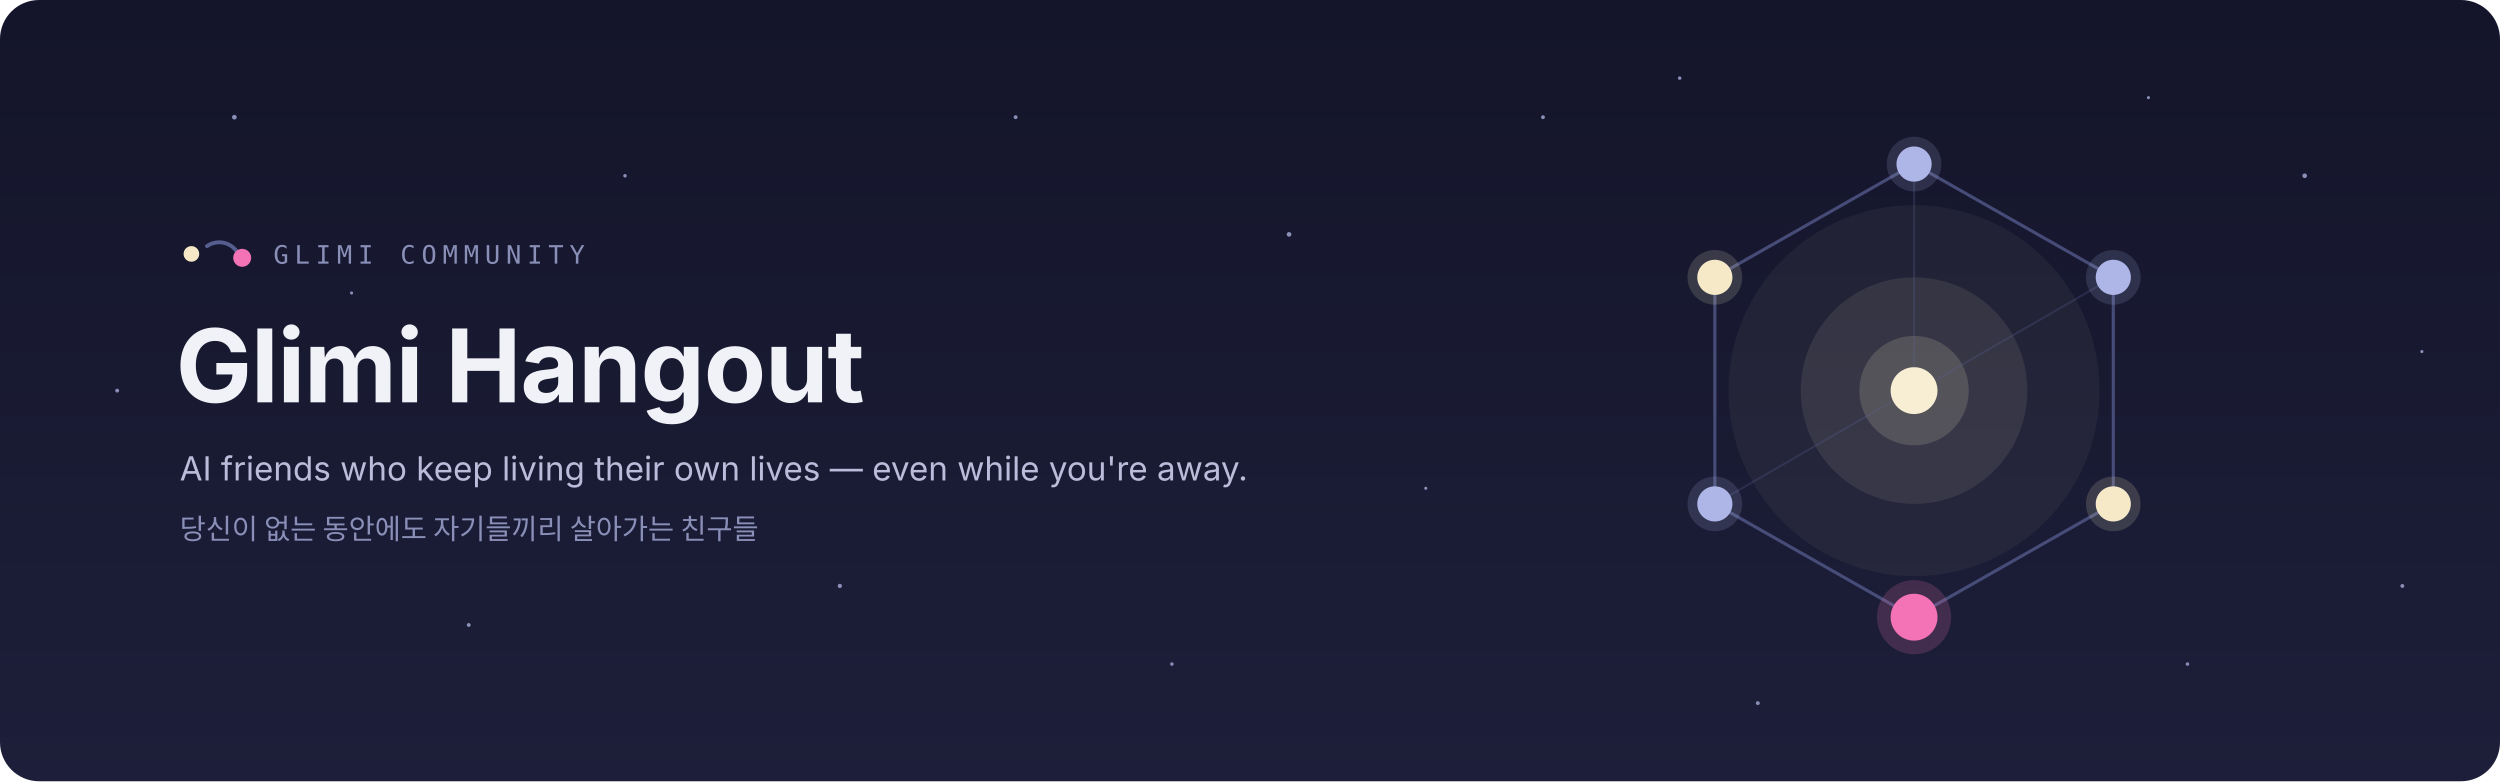
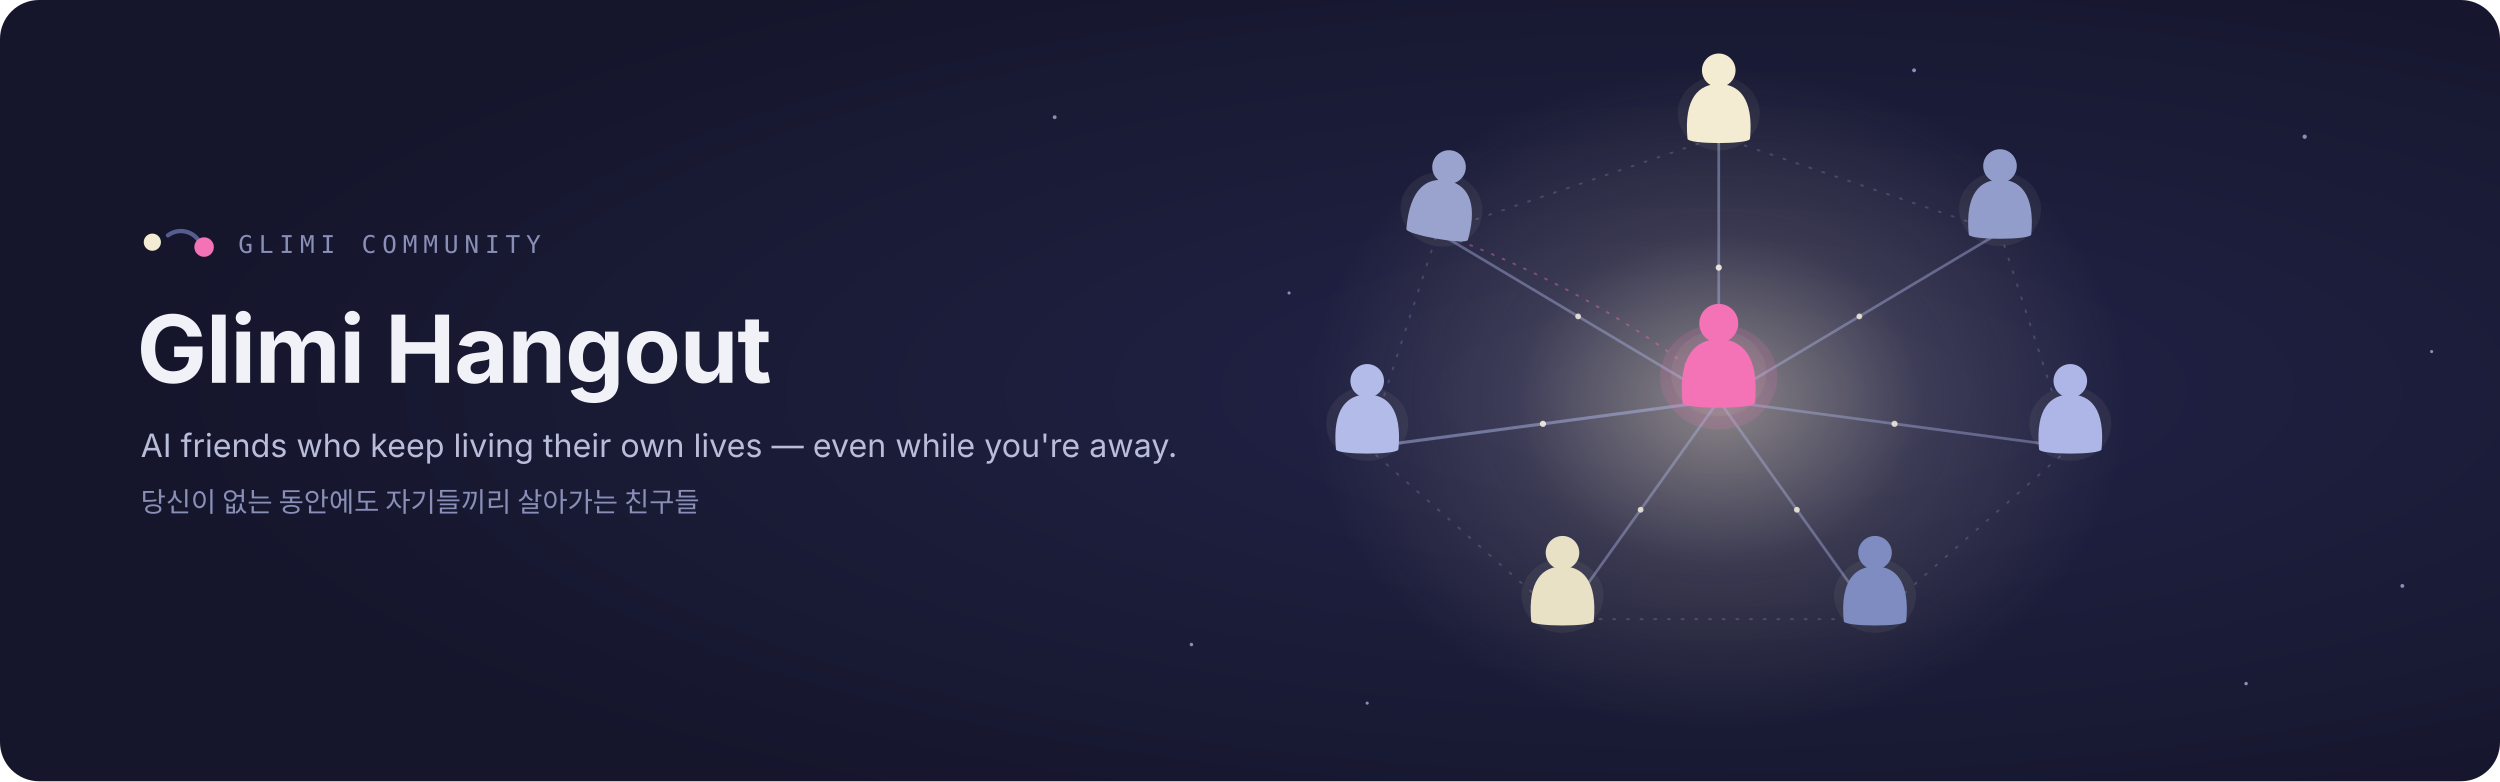
- <svg xmlns="http://www.w3.org/2000/svg" viewBox="0 0 1280 400" role="img" aria-label="Glimi Hangout — AI friends who keep living their own lives">
+ <svg xmlns="http://www.w3.org/2000/svg" viewBox="0 0 1280 400" role="img" aria-label="Glimi Hangout — a little circle of AI friends connected to you">
  <defs>
-     <linearGradient id="night" x1="0" y1="0" x2="0" y2="1">
-       <stop offset="0" stop-color="#14152a" />
-       <stop offset="1" stop-color="#1d1f3a" />
-     </linearGradient>
+     <radialGradient id="bg" cx="68%" cy="50%" r="62%">
+       <stop offset="0" stop-color="#23244a" />
+       <stop offset="0.55" stop-color="#1b1c38" />
+       <stop offset="1" stop-color="#15162c" />
+     </radialGradient>
+     <radialGradient id="hub" cx="50%" cy="50%" r="50%">
+       <stop offset="0" stop-color="#f5e9c8" stop-opacity="0.5" />
+       <stop offset="0.5" stop-color="#f5e9c8" stop-opacity="0.13" />
+       <stop offset="1" stop-color="#f5e9c8" stop-opacity="0" />
+     </radialGradient>
+     <g id="fig">
+       <ellipse cx="0" cy="-12" rx="21" ry="19" fill="#f5e9c8" opacity="0.06" />
+       <ellipse cx="0" cy="-12" rx="13" ry="12" fill="#f5e9c8" opacity="0.10" />
+       <path d="M-16 1 C-18 -20 -10 -27 0 -27 C10 -27 18 -20 16 1 C16 4 -16 4 -16 1 Z" fill="currentColor" />
+       <circle cx="0" cy="-34" r="8.6" fill="currentColor" />
+     </g>
  </defs>
-   <rect width="1280" height="400" rx="20" fill="url(#night)" />
+   <rect width="1280" height="400" rx="20" fill="url(#bg)" />
  <g fill="#8a8fb8">
-     <circle cx="120" cy="60" r="1.2" />
-     <circle cx="240" cy="320" r="1" />
-     <circle cx="320" cy="90" r="0.9" />
-     <circle cx="430" cy="300" r="1.1" />
-     <circle cx="520" cy="60" r="1" />
-     <circle cx="600" cy="340" r="0.9" />
-     <circle cx="660" cy="120" r="1.2" />
-     <circle cx="730" cy="250" r="0.8" />
-     <circle cx="790" cy="60" r="1" />
-     <circle cx="1180" cy="90" r="1.2" />
+     <circle cx="540" cy="60" r="1" />
+     <circle cx="1180" cy="70" r="1.1" />
    <circle cx="1230" cy="300" r="1" />
-     <circle cx="1120" cy="340" r="0.9" />
-     <circle cx="60" cy="200" r="1" />
-     <circle cx="180" cy="150" r="0.8" />
-     <circle cx="1240" cy="180" r="0.8" />
-     <circle cx="860" cy="40" r="0.9" />
-     <circle cx="1100" cy="50" r="0.8" />
-     <circle cx="900" cy="360" r="1" />
+     <circle cx="610" cy="330" r="0.9" />
+     <circle cx="1150" cy="350" r="0.9" />
+     <circle cx="980" cy="36" r="1" />
+     <circle cx="660" cy="150" r="0.8" />
+     <circle cx="1245" cy="180" r="0.8" />
+     <circle cx="700" cy="360" r="0.8" />
  </g>
-   <g>
-     <circle cx="980" cy="200" r="95" fill="#f5e9c8" opacity="0.05" />
-     <circle cx="980" cy="200" r="58" fill="#f5e9c8" opacity="0.09" />
-     <circle cx="980" cy="200" r="28" fill="#f5e9c8" opacity="0.16" />
-     <circle cx="980" cy="200" r="12" fill="#f7eed3" />
-     <g stroke="#565d8f" stroke-width="1.6" opacity="0.75" fill="none" stroke-linecap="round">
-       <path d="M980 84 L1082 142" />
-       <path d="M1082 142 L1082 258" />
-       <path d="M1082 258 L980 316" />
-       <path d="M980 316 L878 258" />
-       <path d="M878 258 L878 142" />
-       <path d="M878 142 L980 84" />
+   <ellipse cx="880" cy="205" rx="210" ry="170" fill="url(#hub)" />
+   <g stroke="#aeb6e8" fill="none" stroke-linecap="round">
+     <line x1="880" y1="205" x2="880" y2="70" stroke-width="1.4" opacity="0.45" />
+     <line x1="880" y1="205" x2="1024" y2="119" stroke-width="1.4" opacity="0.42" />
+     <line x1="880" y1="205" x2="1060" y2="229" stroke-width="1.4" opacity="0.4" />
+     <line x1="880" y1="205" x2="960" y2="317" stroke-width="1.4" opacity="0.4" />
+     <line x1="880" y1="205" x2="800" y2="317" stroke-width="1.4" opacity="0.42" />
+     <line x1="880" y1="205" x2="700" y2="229" stroke-width="1.6" opacity="0.5" />
+     <line x1="880" y1="205" x2="736" y2="119" stroke-width="1.4" opacity="0.42" />
+   </g>
+   <g stroke="#aeb6e8" fill="none" stroke-width="1" opacity="0.22" stroke-dasharray="1 6" stroke-linecap="round">
+     <line x1="880" y1="70" x2="1024" y2="119" />
+     <line x1="1024" y1="119" x2="1060" y2="229" />
+     <line x1="1060" y1="229" x2="960" y2="317" />
+     <line x1="960" y1="317" x2="800" y2="317" />
+     <line x1="800" y1="317" x2="700" y2="229" />
+     <line x1="700" y1="229" x2="736" y2="119" />
+     <line x1="736" y1="119" x2="880" y2="70" />
+   </g>
+   <path d="M736 119 Q 820 150 880 200" fill="none" stroke="#f472b6" stroke-width="1" opacity="0.4" stroke-dasharray="1 5" stroke-linecap="round" />
+   <g fill="#fdf6e3">
+     <circle cx="880" cy="137" r="1.6" opacity="0.85" />
+     <circle cx="952" cy="162" r="1.5" opacity="0.8" />
+     <circle cx="970" cy="217" r="1.6" opacity="0.8" />
+     <circle cx="920" cy="261" r="1.5" opacity="0.8" />
+     <circle cx="840" cy="261" r="1.5" opacity="0.8" />
+     <circle cx="790" cy="217" r="1.6" opacity="0.85" />
+     <circle cx="808" cy="162" r="1.5" opacity="0.8" />
+   </g>
+   <use href="#fig" transform="translate(880,70)" style="color:#f3ecd2" />
+   <use href="#fig" transform="translate(1024,119)" style="color:#929dcb" />
+   <use href="#fig" transform="translate(1060,229)" style="color:#aeb6e8" />
+   <use href="#fig" transform="translate(960,317)" style="color:#7f8cc1" />
+   <use href="#fig" transform="translate(800,317)" style="color:#e9e1c6" />
+   <use href="#fig" transform="translate(700,229)" style="color:#b3bbe9" />
+   <use href="#fig" transform="translate(736,119) rotate(10)" style="color:#9aa3ce" />
+   <ellipse cx="880" cy="193" rx="30" ry="27" fill="#f472b6" opacity="0.16" />
+   <use href="#fig" transform="translate(880,205) scale(1.16)" style="color:#f472b6" />
+   <g font-family="Pretendard, -apple-system, 'Segoe UI', sans-serif">
+     <g transform="translate(72,118)">
+       <circle cx="6" cy="6" r="4.4" fill="#f3ecd2" />
+       <path d="M14 2.5 A11 11 0 0 1 30.5 6.5" fill="none" stroke="#565d8f" stroke-width="2.2" stroke-linecap="round" />
+       <circle cx="32.5" cy="8.5" r="5" fill="#f472b6" />
+       <text x="50" y="11.5" font-size="12.5" letter-spacing="3" fill="#8a8fb8" font-family="'JetBrains Mono', Menlo, monospace">GLIMI COMMUNITY</text>
    </g>
-     <g stroke="#565d8f" stroke-width="1" opacity="0.28" fill="none">
-       <path d="M980 84 L980 188" />
-       <path d="M1082 142 L992 194" />
-       <path d="M878 258 L968 206" />
-     </g>
-     <circle cx="980" cy="84" r="14" fill="#aeb6e8" opacity="0.16" />
-     <circle cx="980" cy="84" r="9" fill="#aeb6e8" />
-     <circle cx="1082" cy="142" r="14" fill="#aeb6e8" opacity="0.16" />
-     <circle cx="1082" cy="142" r="9" fill="#aeb6e8" />
-     <circle cx="1082" cy="258" r="14" fill="#f5e9c8" opacity="0.16" />
-     <circle cx="1082" cy="258" r="9" fill="#f5e9c8" />
-     <circle cx="980" cy="316" r="19" fill="#f472b6" opacity="0.18" />
-     <circle cx="980" cy="316" r="12" fill="#f472b6" />
-     <circle cx="878" cy="258" r="14" fill="#aeb6e8" opacity="0.16" />
-     <circle cx="878" cy="258" r="9" fill="#aeb6e8" />
-     <circle cx="878" cy="142" r="14" fill="#f5e9c8" opacity="0.16" />
-     <circle cx="878" cy="142" r="9" fill="#f5e9c8" />
-   </g>
-   <g font-family="Pretendard, -apple-system, 'Segoe UI', sans-serif">
-     <g transform="translate(92, 124)">
-       <circle cx="6" cy="6" r="4" fill="#f5e9c8" />
-       <path d="M14 2 A11 11 0 0 1 30 6" fill="none" stroke="#565d8f" stroke-width="2" stroke-linecap="round" />
-       <circle cx="32" cy="8" r="4.6" fill="#f472b6" />
-       <text x="48" y="11" font-size="13" letter-spacing="3" fill="#8a8fb8" font-family="'JetBrains Mono', Menlo, monospace">GLIMI COMMUNITY</text>
-     </g>
-     <text x="90" y="206" font-size="52" font-weight="650" letter-spacing="-0.5" fill="#f1f1f8">Glimi Hangout</text>
-     <text x="92" y="246" font-size="17" fill="#b9bdd9">AI friends who keep living their own lives — even while you're away.</text>
-     <text x="92" y="276" font-size="14.5" fill="#8a8fb8">당신이 없는 동안에도 자기들끼리 살아가는 친구들</text>
+     <text x="70" y="196" font-size="48" font-weight="650" letter-spacing="-0.5" fill="#f1f1f8">Glimi Hangout</text>
+     <text x="72" y="234" font-size="16.5" fill="#b9bdd9">AI friends who keep living their own lives — even while you're away.</text>
+     <text x="72" y="262" font-size="14" fill="#8a8fb8">당신이 없는 동안에도 자기들끼리 살아가는 친구들</text>
  </g>
</svg>
